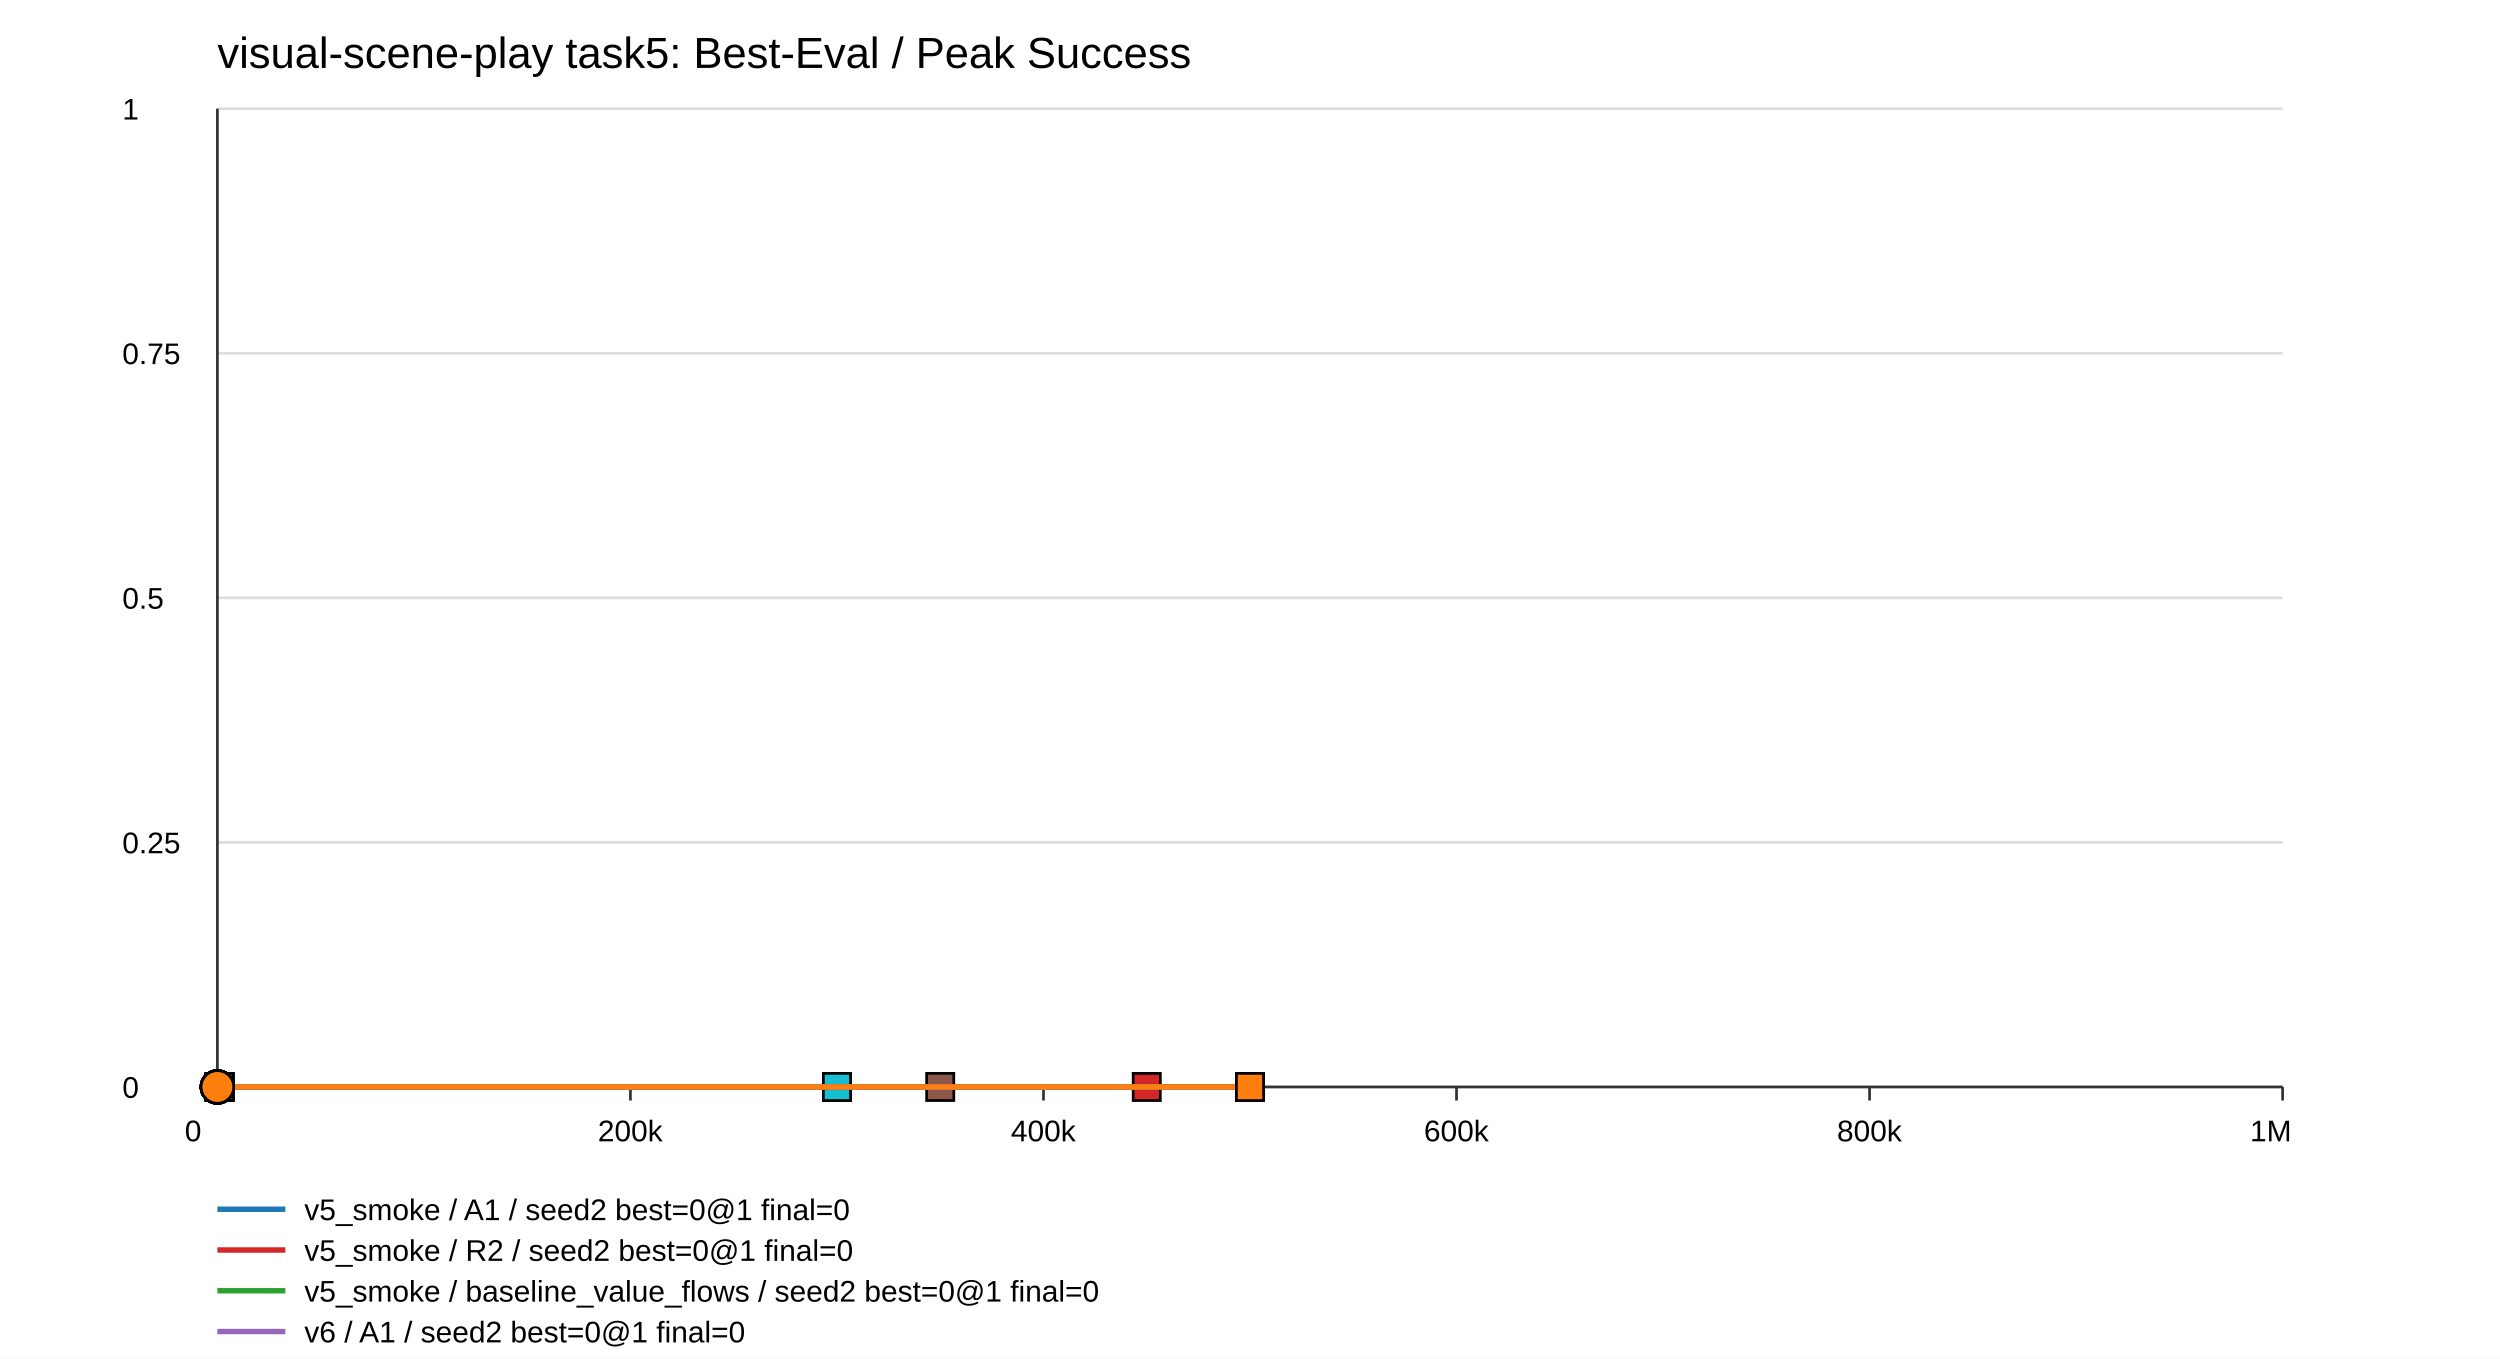
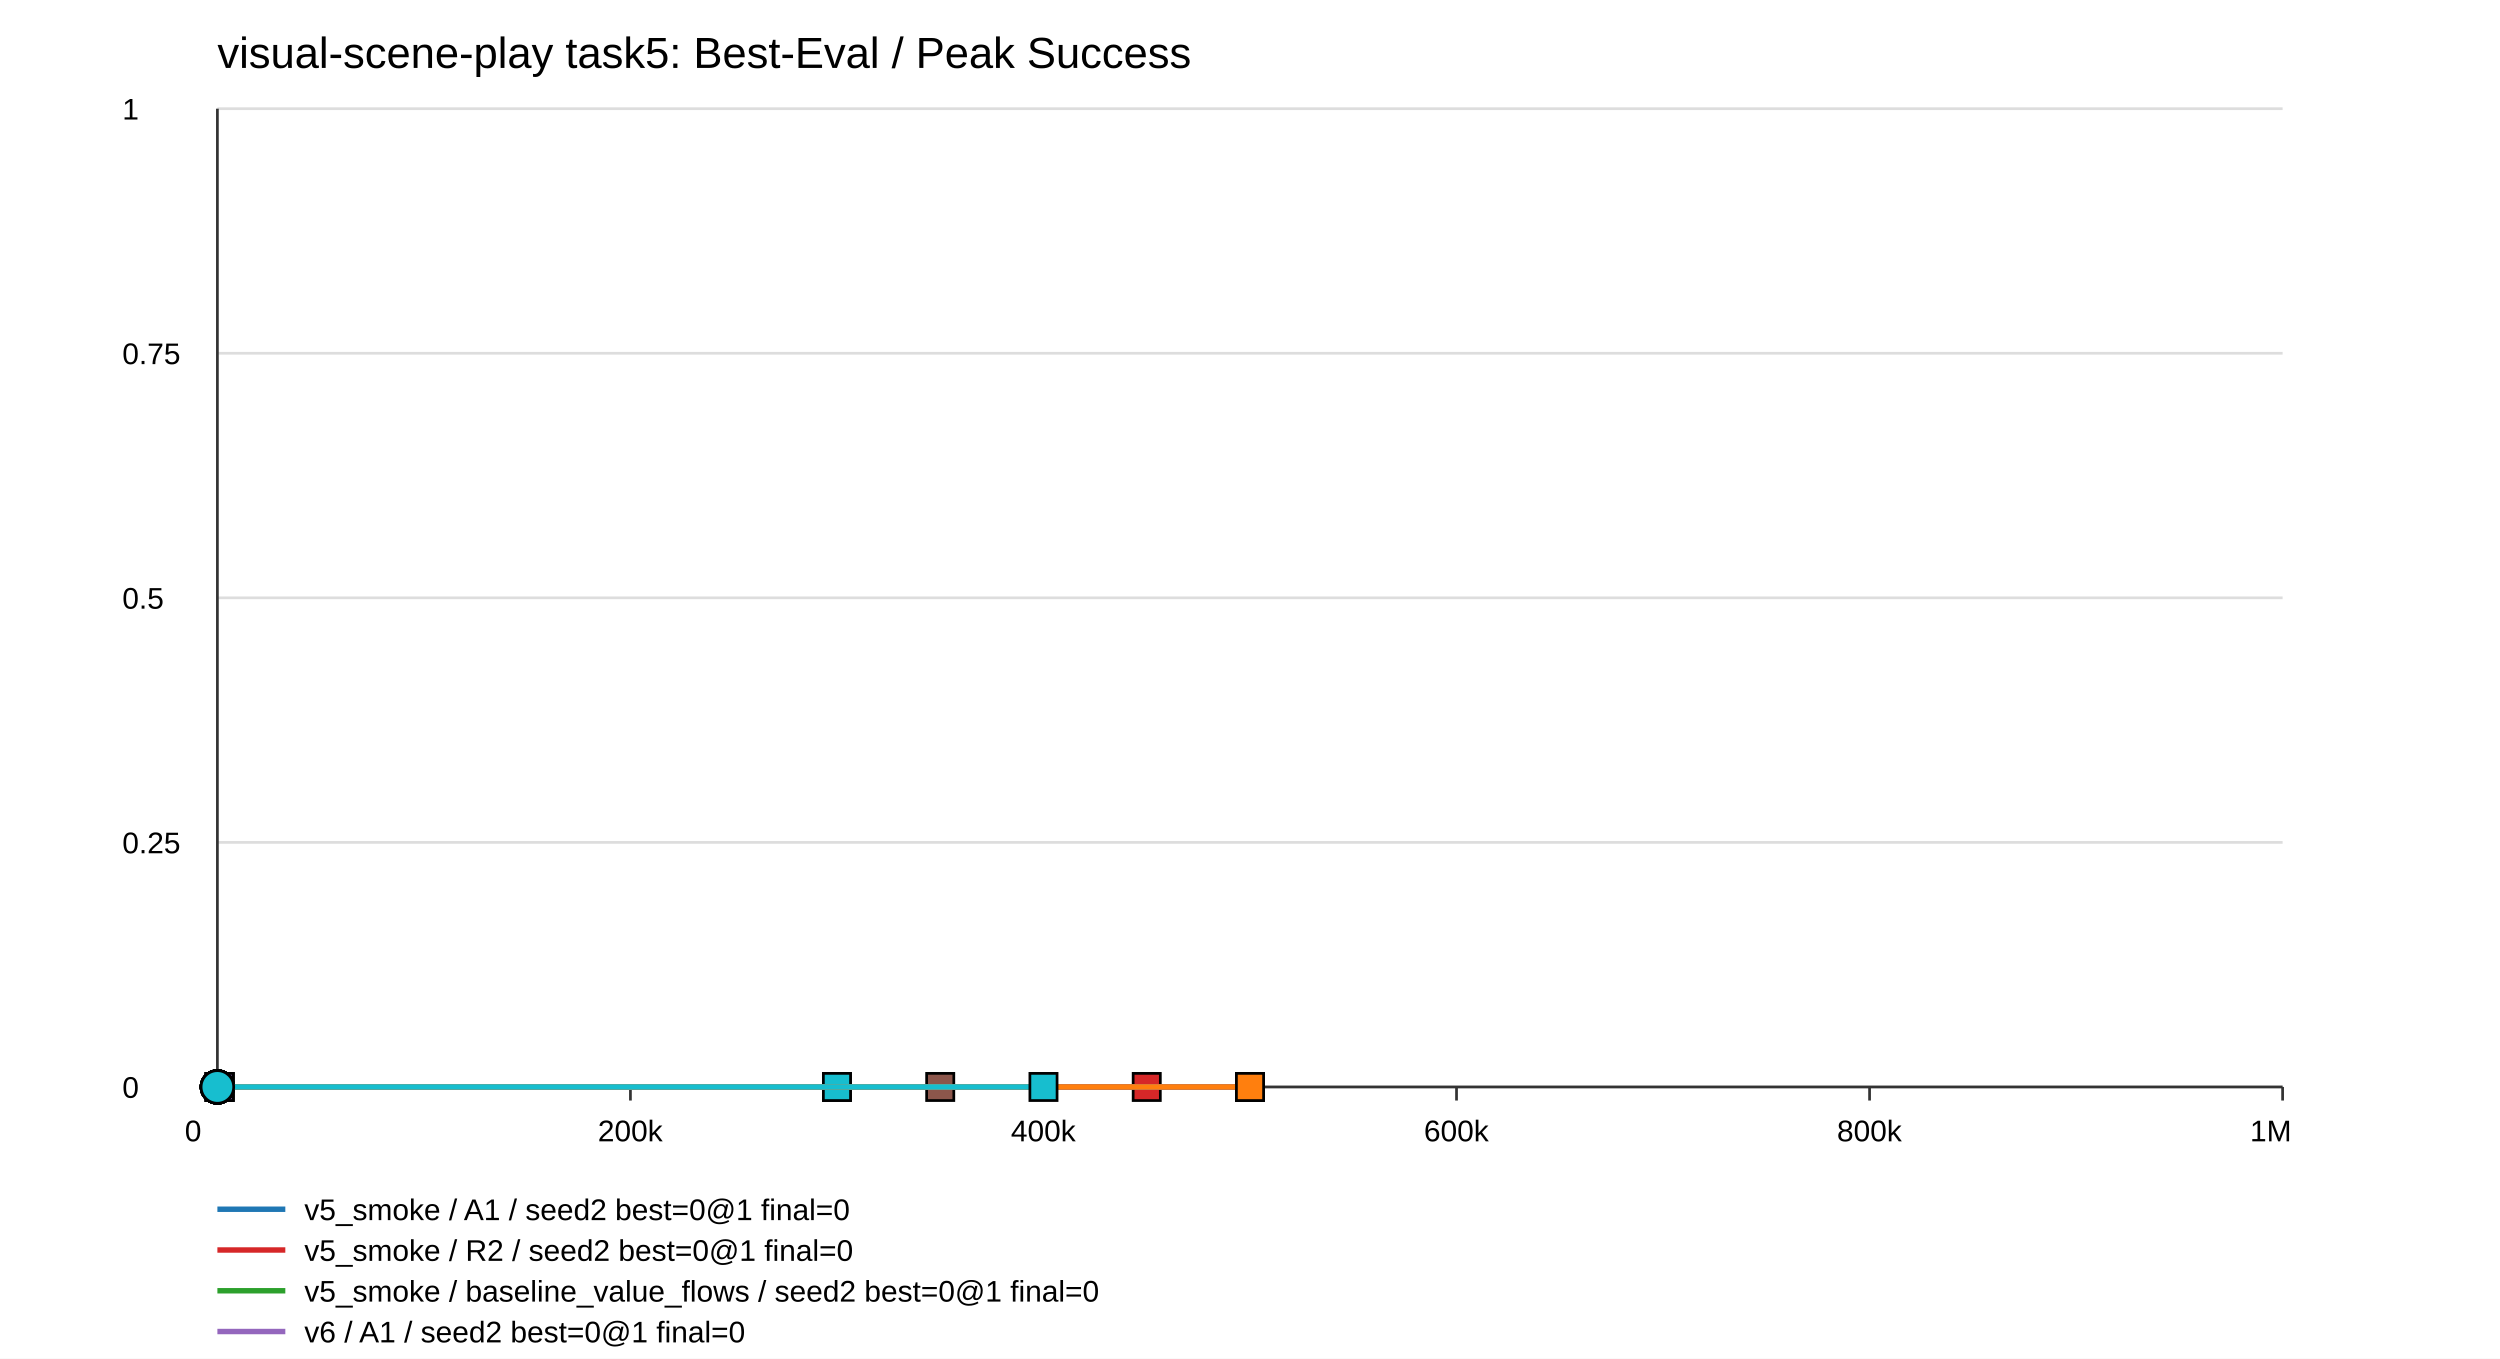
<svg xmlns="http://www.w3.org/2000/svg" width="920" height="500" viewBox="0 0 920 500">
  <rect width="100%" height="100%" fill="white" />
  <text x="80" y="25" font-family="Arial" font-size="16">visual-scene-play task5: Best-Eval / Peak Success</text>
  <line x1="80" y1="400.0" x2="840" y2="400.0" stroke="#ddd" />
  <text x="45" y="404.0" font-family="Arial" font-size="11">0</text>
  <line x1="80" y1="310.0" x2="840" y2="310.0" stroke="#ddd" />
  <text x="45" y="314.0" font-family="Arial" font-size="11">0.25</text>
  <line x1="80" y1="220.0" x2="840" y2="220.0" stroke="#ddd" />
  <text x="45" y="224.0" font-family="Arial" font-size="11">0.5</text>
  <line x1="80" y1="130.0" x2="840" y2="130.0" stroke="#ddd" />
  <text x="45" y="134.0" font-family="Arial" font-size="11">0.75</text>
  <line x1="80" y1="40.0" x2="840" y2="40.0" stroke="#ddd" />
  <text x="45" y="44.0" font-family="Arial" font-size="11">1</text>
  <line x1="80" y1="400" x2="840" y2="400" stroke="#333" />
  <line x1="80" y1="40" x2="80" y2="400" stroke="#333" />
  <line x1="80.0" y1="400" x2="80.0" y2="405" stroke="#333" />
  <text x="68.0" y="420" font-family="Arial" font-size="11">0</text>
  <line x1="232.0" y1="400" x2="232.0" y2="405" stroke="#333" />
  <text x="220.0" y="420" font-family="Arial" font-size="11">200k</text>
  <line x1="384.0" y1="400" x2="384.0" y2="405" stroke="#333" />
  <text x="372.0" y="420" font-family="Arial" font-size="11">400k</text>
  <line x1="536.0" y1="400" x2="536.0" y2="405" stroke="#333" />
  <text x="524.0" y="420" font-family="Arial" font-size="11">600k</text>
  <line x1="688.0" y1="400" x2="688.0" y2="405" stroke="#333" />
  <text x="676.0" y="420" font-family="Arial" font-size="11">800k</text>
  <line x1="840.0" y1="400" x2="840.0" y2="405" stroke="#333" />
  <text x="828.0" y="420" font-family="Arial" font-size="11">1M</text>
  <polyline points="80.0,400.0 80.8,400.0" fill="none" stroke="#1f77b4" stroke-width="2" />
  <circle cx="80.0" cy="400.0" r="6" fill="#1f77b4" stroke="black" />
  <rect x="75.8" y="395.0" width="10" height="10" fill="#1f77b4" stroke="black" />
  <line x1="80" y1="445" x2="105" y2="445" stroke="#1f77b4" stroke-width="2" />
  <text x="112" y="449" font-family="Arial" font-size="11">v5_smoke / A1 / seed2 best=0@1 final=0</text>
  <polyline points="80.0,400.0 80.8,400.0" fill="none" stroke="#d62728" stroke-width="2" />
  <circle cx="80.0" cy="400.0" r="6" fill="#d62728" stroke="black" />
  <rect x="75.8" y="395.0" width="10" height="10" fill="#d62728" stroke="black" />
  <line x1="80" y1="460" x2="105" y2="460" stroke="#d62728" stroke-width="2" />
  <text x="112" y="464" font-family="Arial" font-size="11">v5_smoke / R2 / seed2 best=0@1 final=0</text>
  <polyline points="80.0,400.0 80.8,400.0" fill="none" stroke="#2ca02c" stroke-width="2" />
  <circle cx="80.0" cy="400.0" r="6" fill="#2ca02c" stroke="black" />
  <rect x="75.8" y="395.0" width="10" height="10" fill="#2ca02c" stroke="black" />
  <line x1="80" y1="475" x2="105" y2="475" stroke="#2ca02c" stroke-width="2" />
  <text x="112" y="479" font-family="Arial" font-size="11">v5_smoke / baseline_value_flows / seed2 best=0@1 final=0</text>
  <polyline points="80.0,400.0 80.8,400.0" fill="none" stroke="#9467bd" stroke-width="2" />
  <circle cx="80.0" cy="400.0" r="6" fill="#9467bd" stroke="black" />
  <rect x="75.8" y="395.0" width="10" height="10" fill="#9467bd" stroke="black" />
  <line x1="80" y1="490" x2="105" y2="490" stroke="#9467bd" stroke-width="2" />
  <text x="112" y="494" font-family="Arial" font-size="11">v6 / A1 / seed2 best=0@1 final=0</text>
  <polyline points="80.0,400.0 118.0,400.0 156.0,400.0 194.0,400.0 232.0,400.0 270.0,400.0 308.0,400.0" fill="none" stroke="#ff7f0e" stroke-width="2" />
  <circle cx="80.0" cy="400.0" r="6" fill="#ff7f0e" stroke="black" />
  <rect x="303.0" y="395.0" width="10" height="10" fill="#ff7f0e" stroke="black" />
  <line x1="80" y1="505" x2="105" y2="505" stroke="#ff7f0e" stroke-width="2" />
  <text x="112" y="509" font-family="Arial" font-size="11">v6 / A1 / seed2 best=0@1 final=0</text>
  <polyline points="80.0,400.0 118.0,400.0 156.0,400.0 194.0,400.0 232.0,400.0 270.0,400.0 308.0,400.0" fill="none" stroke="#17becf" stroke-width="2" />
  <circle cx="80.0" cy="400.0" r="6" fill="#17becf" stroke="black" />
  <rect x="303.0" y="395.0" width="10" height="10" fill="#17becf" stroke="black" />
  <line x1="80" y1="520" x2="105" y2="520" stroke="#17becf" stroke-width="2" />
  <text x="112" y="524" font-family="Arial" font-size="11">v6 / R2 / seed2 best=0@1 final=0</text>
  <polyline points="80.0,400.0 118.0,400.0 156.0,400.0 194.0,400.0 232.0,400.0 270.0,400.0 308.0,400.0 346.0,400.0" fill="none" stroke="#8c564b" stroke-width="2" />
  <circle cx="80.0" cy="400.0" r="6" fill="#8c564b" stroke="black" />
  <rect x="341.0" y="395.0" width="10" height="10" fill="#8c564b" stroke="black" />
  <line x1="80" y1="535" x2="105" y2="535" stroke="#8c564b" stroke-width="2" />
  <text x="112" y="539" font-family="Arial" font-size="11">v8p1 / R2_stable_strong / seed2 best=0@1 final=0</text>
  <polyline points="80.0,400.0 118.0,400.0 156.0,400.0 194.0,400.0 232.0,400.0 270.0,400.0 308.0,400.0 346.0,400.0 384.0,400.0 422.0,400.0 460.0,400.0" fill="none" stroke="#e377c2" stroke-width="2" />
  <circle cx="80.0" cy="400.0" r="6" fill="#e377c2" stroke="black" />
  <rect x="455.0" y="395.0" width="10" height="10" fill="#e377c2" stroke="black" />
  <line x1="80" y1="550" x2="105" y2="550" stroke="#e377c2" stroke-width="2" />
  <text x="112" y="554" font-family="Arial" font-size="11">v8p1 / R2_stable_strong / seed2 best=0@1 final=0</text>
  <polyline points="80.0,400.0 118.0,400.0 156.0,400.0 194.0,400.0 232.0,400.0 270.0,400.0 308.0,400.0 346.0,400.0 384.0,400.0 422.0,400.0 460.0,400.0" fill="none" stroke="#1f77b4" stroke-width="2" />
  <circle cx="80.0" cy="400.0" r="6" fill="#1f77b4" stroke="black" />
  <rect x="455.0" y="395.0" width="10" height="10" fill="#1f77b4" stroke="black" />
  <line x1="80" y1="565" x2="105" y2="565" stroke="#1f77b4" stroke-width="2" />
  <text x="112" y="569" font-family="Arial" font-size="11">v8p1 / R2_stable_strong / seed3 best=0@1 final=0</text>
  <polyline points="80.0,400.0 118.0,400.0 156.0,400.0 194.0,400.0 232.0,400.0 270.0,400.0 308.0,400.0 346.0,400.0 384.0,400.0 422.0,400.0" fill="none" stroke="#d62728" stroke-width="2" />
  <circle cx="80.0" cy="400.0" r="6" fill="#d62728" stroke="black" />
  <rect x="417.0" y="395.0" width="10" height="10" fill="#d62728" stroke="black" />
  <line x1="80" y1="580" x2="105" y2="580" stroke="#d62728" stroke-width="2" />
  <text x="112" y="584" font-family="Arial" font-size="11">v8p1 / R2_stable_strong / seed4 best=0@1 final=0</text>
  <polyline points="80.0,400.0 118.0,400.0 156.0,400.0 194.0,400.0 232.0,400.0 270.0,400.0 308.0,400.0 346.0,400.0 384.0,400.0 422.0,400.0 460.0,400.0" fill="none" stroke="#2ca02c" stroke-width="2" />
  <circle cx="80.0" cy="400.0" r="6" fill="#2ca02c" stroke="black" />
  <rect x="455.0" y="395.0" width="10" height="10" fill="#2ca02c" stroke="black" />
  <line x1="80" y1="595" x2="105" y2="595" stroke="#2ca02c" stroke-width="2" />
  <text x="112" y="599" font-family="Arial" font-size="11">v8p1 / R2_stable_strong / seed5 best=0@1 final=0</text>
  <polyline points="80.0,400.0 118.0,400.0 156.0,400.0 194.0,400.0 232.0,400.0 270.0,400.0 308.0,400.0 346.0,400.0 384.0,400.0 422.0,400.0 460.0,400.0" fill="none" stroke="#9467bd" stroke-width="2" />
  <circle cx="80.0" cy="400.0" r="6" fill="#9467bd" stroke="black" />
  <rect x="455.0" y="395.0" width="10" height="10" fill="#9467bd" stroke="black" />
  <line x1="80" y1="610" x2="105" y2="610" stroke="#9467bd" stroke-width="2" />
  <text x="112" y="614" font-family="Arial" font-size="11">v8p1 / R2_stable_strong / seed6 best=0@1 final=0</text>
  <polyline points="80.0,400.0 118.0,400.0 156.0,400.0 194.0,400.0 232.0,400.0 270.0,400.0 308.0,400.0 346.0,400.0 384.0,400.0 422.0,400.0 460.0,400.0" fill="none" stroke="#ff7f0e" stroke-width="2" />
  <circle cx="80.0" cy="400.0" r="6" fill="#ff7f0e" stroke="black" />
  <rect x="455.0" y="395.0" width="10" height="10" fill="#ff7f0e" stroke="black" />
  <line x1="80" y1="625" x2="105" y2="625" stroke="#ff7f0e" stroke-width="2" />
  <text x="112" y="629" font-family="Arial" font-size="11">v8p1 / R2_stable_strong / seed7 best=0@1 final=0</text>
+   <polyline points="80.0,400.0 118.0,400.0 156.0,400.0 194.0,400.0 232.0,400.0 270.0,400.0 308.0,400.0 346.0,400.0 384.0,400.0" fill="none" stroke="#17becf" stroke-width="2" />
+   <circle cx="80.0" cy="400.0" r="6" fill="#17becf" stroke="black" />
+   <rect x="379.0" y="395.0" width="10" height="10" fill="#17becf" stroke="black" />
+   <line x1="80" y1="640" x2="105" y2="640" stroke="#17becf" stroke-width="2" />
+   <text x="112" y="644" font-family="Arial" font-size="11">v8p1 / R2_stable_strong / seed8 best=0@1 final=0</text>
</svg>
